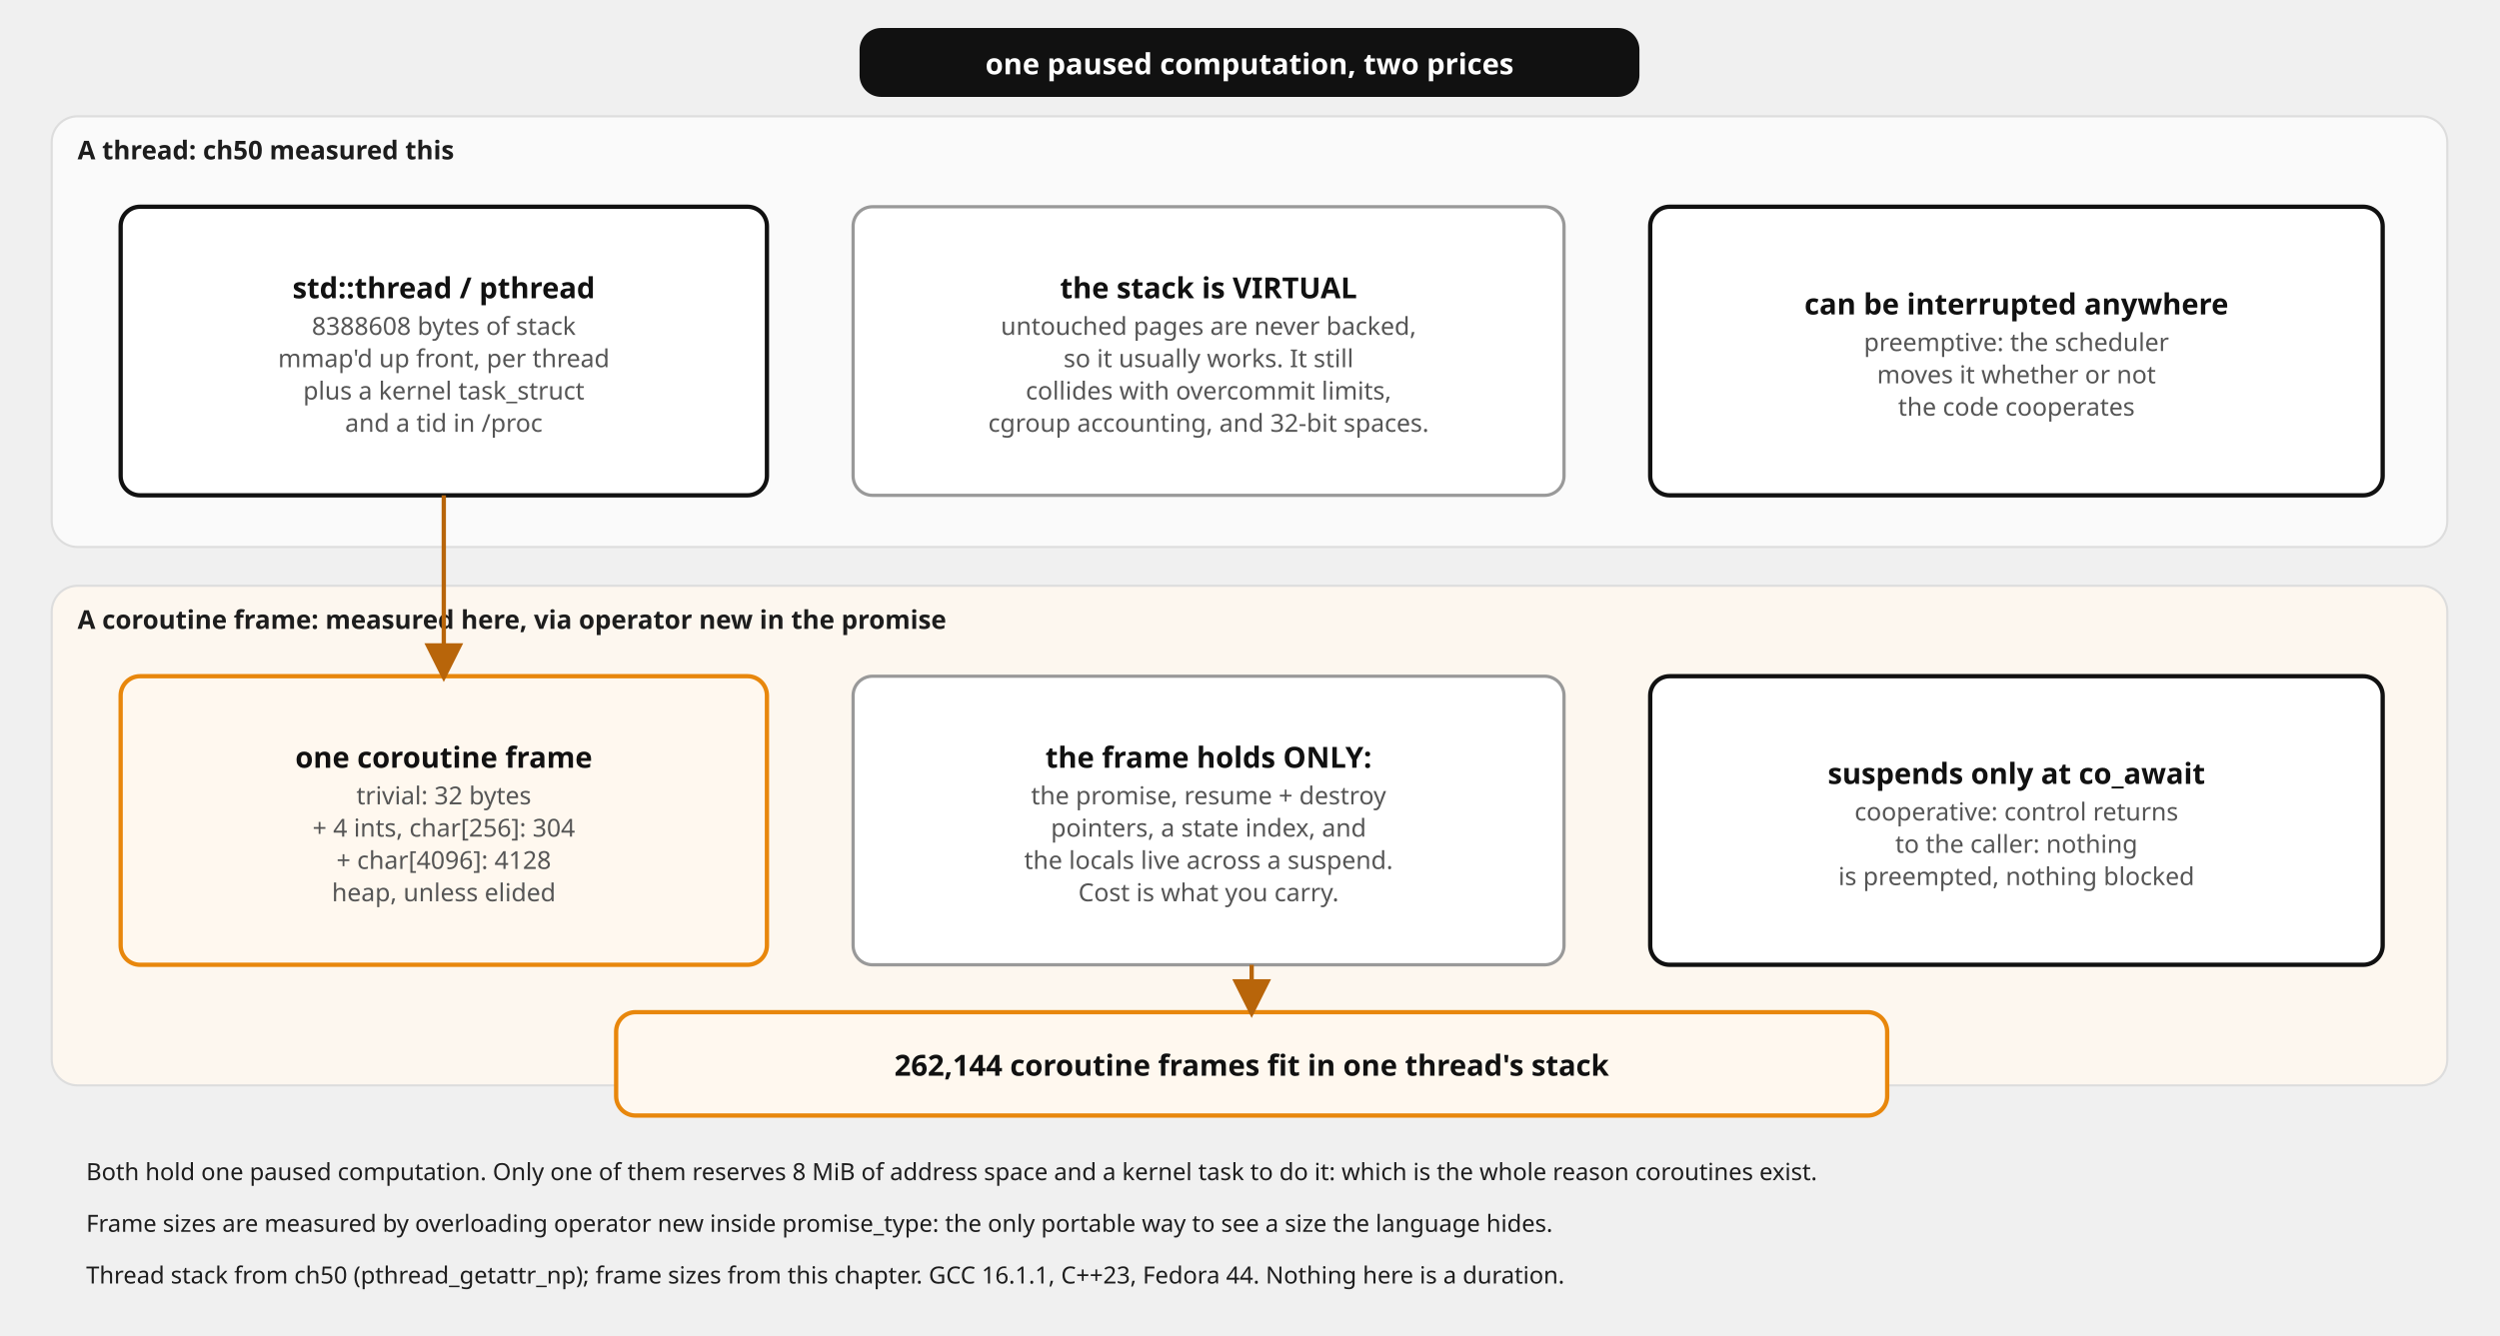
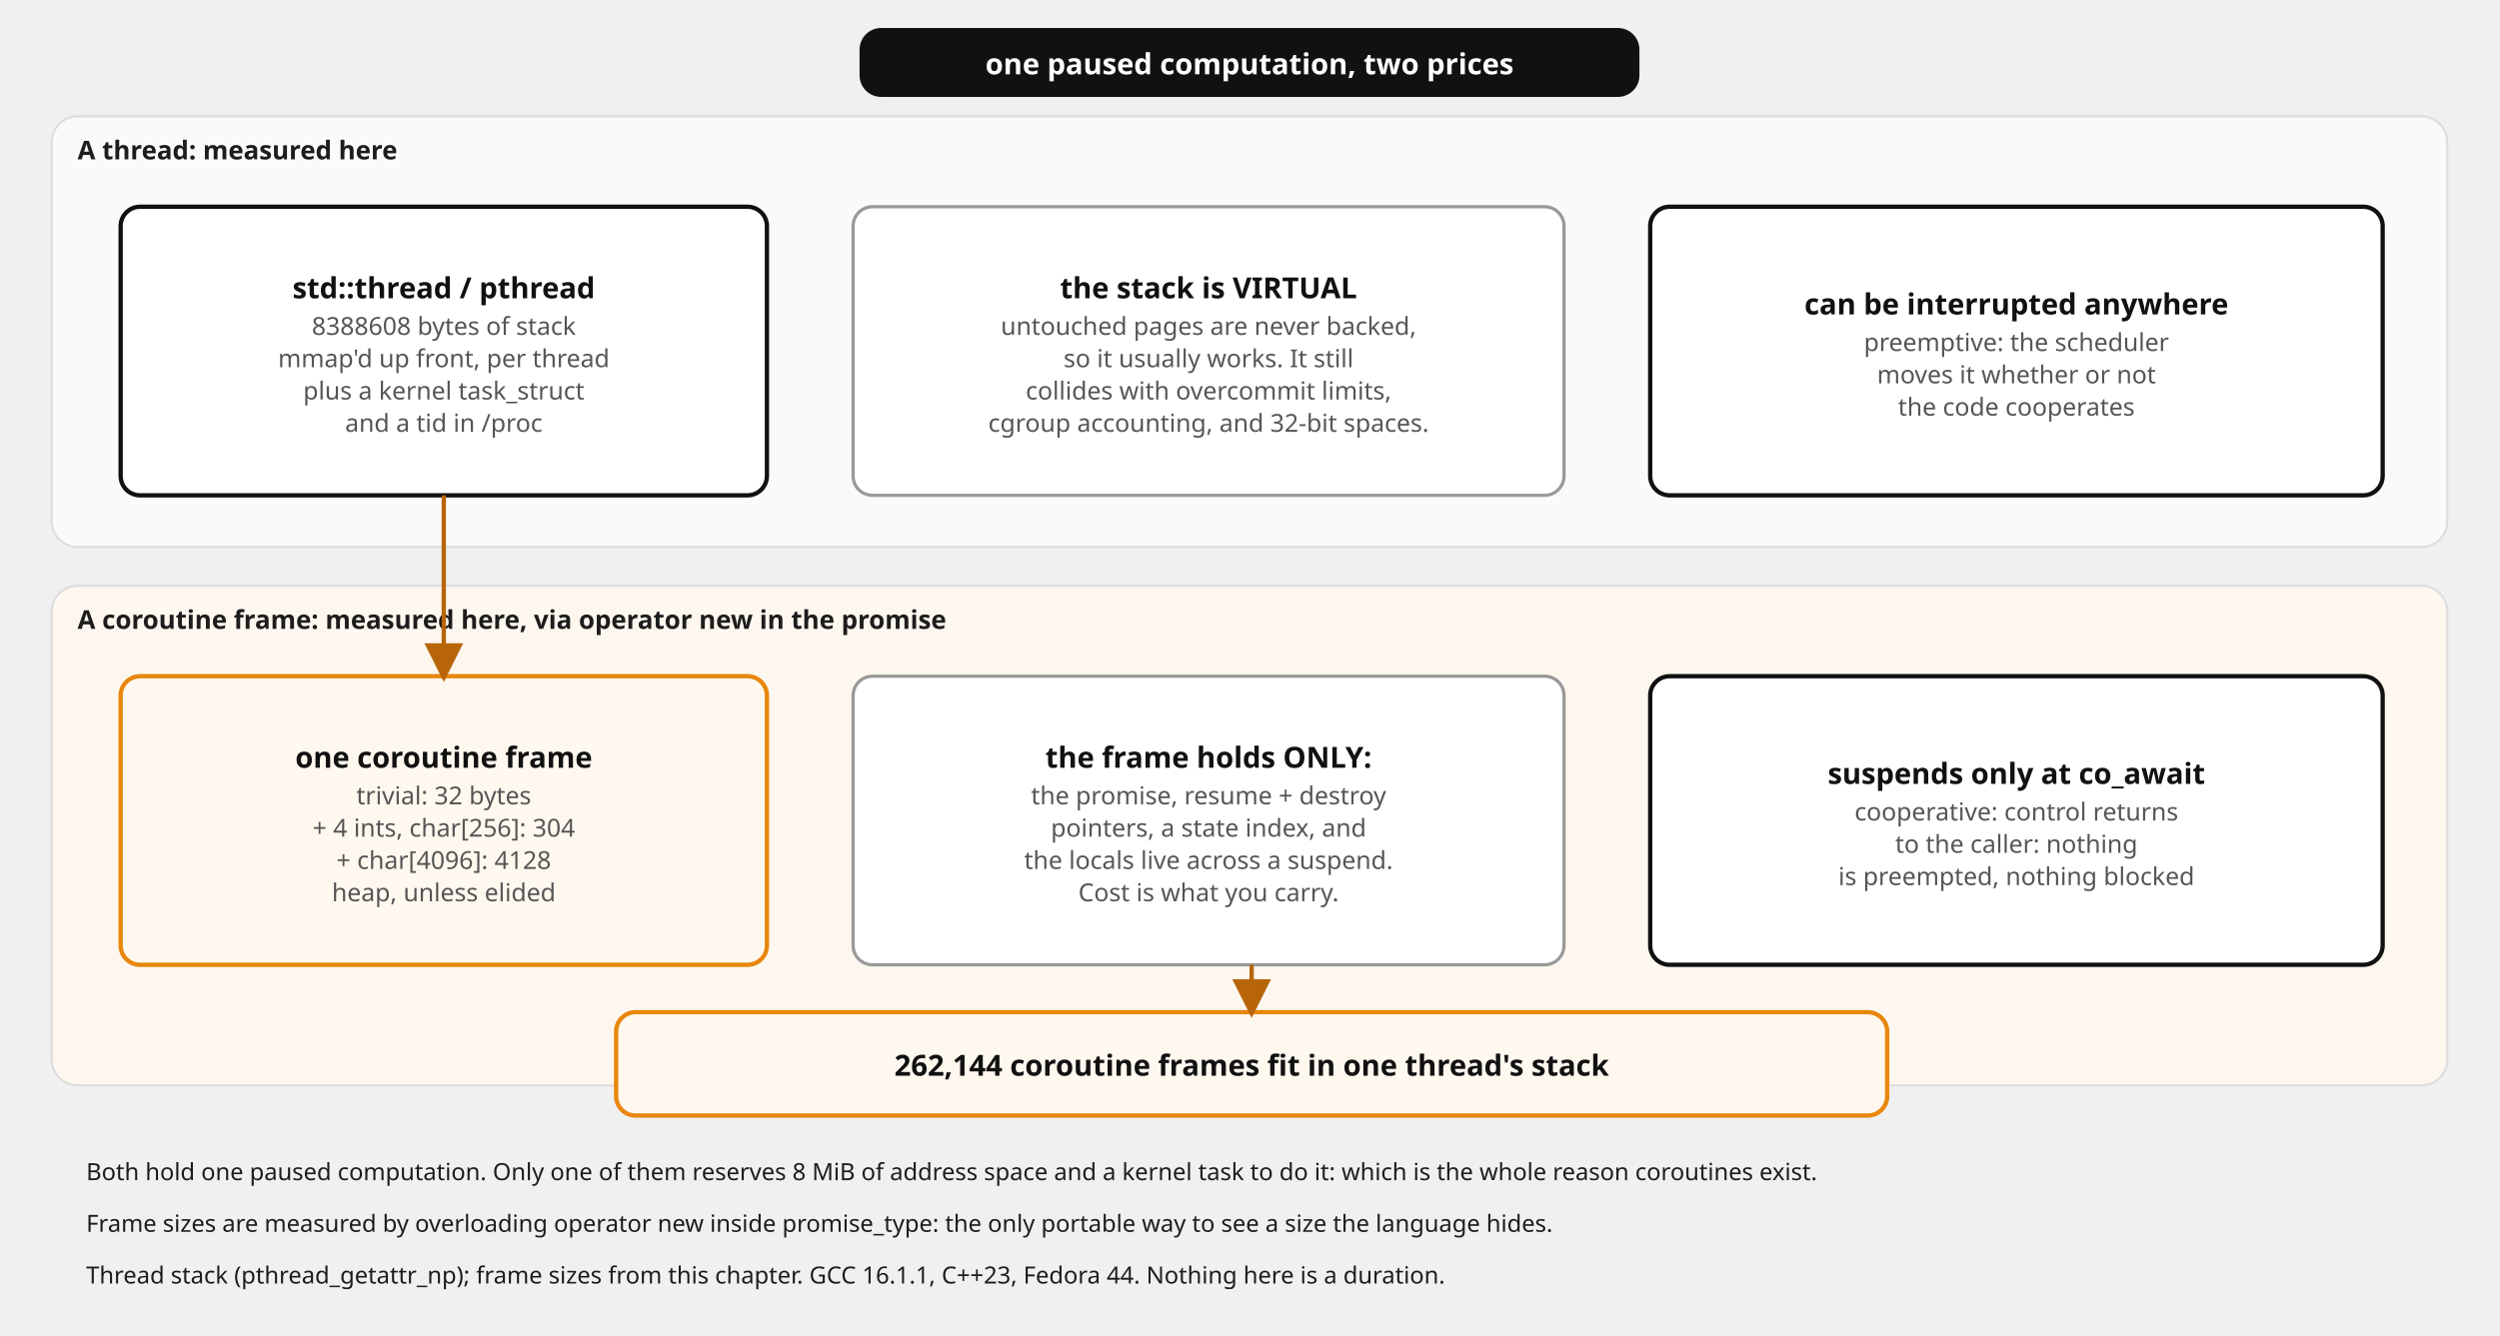
<svg xmlns="http://www.w3.org/2000/svg" viewBox="0 0 1160 620" font-family="'Red Hat Text', system-ui, sans-serif" role="img">
  <defs>
    <marker id="a" viewBox="0 0 10 10" refX="8.5" refY="5" markerWidth="9" markerHeight="9" orient="auto-start-reverse">
      <path d="M0,0 L10,5 L0,10 z" fill="#555" />
    </marker>
    <marker id="am" viewBox="0 0 10 10" refX="8.5" refY="5" markerWidth="9" markerHeight="9" orient="auto-start-reverse">
      <path d="M0,0 L10,5 L0,10 z" fill="#b8650a" />
    </marker>
  </defs>
  <rect x="24" y="54" width="1112" height="200" rx="12" fill="#fafafa" stroke="#ddd" />
-   <text x="36" y="74" font-size="12" font-weight="700" fill="#1d1d1d">A thread: ch50 measured this</text>
+   <text x="36" y="74" font-size="12" font-weight="700" fill="#1d1d1d">A thread: measured here</text>
  <rect x="24" y="272" width="1112" height="232" rx="12" fill="#fdf7ef" stroke="#ddd" />
  <text x="36" y="292" font-size="12" font-weight="700" fill="#1d1d1d">A coroutine frame: measured here, via operator new in the promise</text>
  <rect x="400" y="14" width="360" height="30" rx="9" fill="#111111" stroke="#111111" stroke-width="2" />
  <text x="580.0" y="34.5" font-size="13.5" font-weight="700" fill="#ffffff" text-anchor="middle">one paused computation, two prices</text>
  <rect x="56" y="96" width="300" height="134" rx="9" fill="#ffffff" stroke="#111111" stroke-width="2" />
  <text x="206.0" y="138.5" font-size="13.5" font-weight="700" fill="#111111" text-anchor="middle">std::thread / pthread</text>
  <text x="206.0" y="155.5" font-size="11.5" fill="#555555" text-anchor="middle">8388608 bytes of stack</text>
  <text x="206.0" y="170.5" font-size="11.5" fill="#555555" text-anchor="middle">mmap'd up front, per thread</text>
  <text x="206.0" y="185.5" font-size="11.5" fill="#555555" text-anchor="middle">plus a kernel task_struct</text>
  <text x="206.0" y="200.5" font-size="11.5" fill="#555555" text-anchor="middle">and a tid in /proc</text>
  <rect x="396" y="96" width="330" height="134" rx="9" fill="#ffffff" stroke="#999999" stroke-width="1.5" />
  <text x="561.0" y="138.5" font-size="13.5" font-weight="700" fill="#111111" text-anchor="middle">the stack is VIRTUAL</text>
  <text x="561.0" y="155.5" font-size="11.5" fill="#555555" text-anchor="middle">untouched pages are never backed,</text>
  <text x="561.0" y="170.5" font-size="11.5" fill="#555555" text-anchor="middle">so it usually works. It still</text>
  <text x="561.0" y="185.5" font-size="11.5" fill="#555555" text-anchor="middle">collides with overcommit limits,</text>
  <text x="561.0" y="200.5" font-size="11.5" fill="#555555" text-anchor="middle">cgroup accounting, and 32-bit spaces.</text>
  <rect x="766" y="96" width="340" height="134" rx="9" fill="#ffffff" stroke="#111111" stroke-width="2" />
  <text x="936.0" y="146.0" font-size="13.5" font-weight="700" fill="#111111" text-anchor="middle">can be interrupted anywhere</text>
  <text x="936.0" y="163.0" font-size="11.5" fill="#555555" text-anchor="middle">preemptive: the scheduler</text>
  <text x="936.0" y="178.0" font-size="11.5" fill="#555555" text-anchor="middle">moves it whether or not</text>
  <text x="936.0" y="193.0" font-size="11.5" fill="#555555" text-anchor="middle">the code cooperates</text>
  <rect x="56" y="314" width="300" height="134" rx="9" fill="#fff8ef" stroke="#e8870c" stroke-width="2" />
  <text x="206.0" y="356.5" font-size="13.5" font-weight="700" fill="#111111" text-anchor="middle">one coroutine frame</text>
  <text x="206.0" y="373.5" font-size="11.5" fill="#555555" text-anchor="middle">trivial:  32 bytes</text>
  <text x="206.0" y="388.5" font-size="11.5" fill="#555555" text-anchor="middle">+ 4 ints, char[256]:  304</text>
  <text x="206.0" y="403.5" font-size="11.5" fill="#555555" text-anchor="middle">+ char[4096]:  4128</text>
  <text x="206.0" y="418.5" font-size="11.5" fill="#555555" text-anchor="middle">heap, unless elided</text>
  <rect x="396" y="314" width="330" height="134" rx="9" fill="#ffffff" stroke="#999999" stroke-width="1.5" />
  <text x="561.0" y="356.5" font-size="13.5" font-weight="700" fill="#111111" text-anchor="middle">the frame holds ONLY:</text>
  <text x="561.0" y="373.5" font-size="11.5" fill="#555555" text-anchor="middle">the promise, resume + destroy</text>
  <text x="561.0" y="388.5" font-size="11.5" fill="#555555" text-anchor="middle">pointers, a state index, and</text>
  <text x="561.0" y="403.5" font-size="11.5" fill="#555555" text-anchor="middle">the locals live across a suspend.</text>
  <text x="561.0" y="418.5" font-size="11.5" fill="#555555" text-anchor="middle">Cost is what you carry.</text>
  <rect x="766" y="314" width="340" height="134" rx="9" fill="#ffffff" stroke="#111111" stroke-width="2" />
  <text x="936.0" y="364.0" font-size="13.5" font-weight="700" fill="#111111" text-anchor="middle">suspends only at co_await</text>
  <text x="936.0" y="381.0" font-size="11.5" fill="#555555" text-anchor="middle">cooperative: control returns</text>
  <text x="936.0" y="396.0" font-size="11.5" fill="#555555" text-anchor="middle">to the caller: nothing</text>
  <text x="936.0" y="411.0" font-size="11.5" fill="#555555" text-anchor="middle">is preempted, nothing blocked</text>
  <rect x="286" y="470" width="590" height="48" rx="9" fill="#fff8ef" stroke="#e8870c" stroke-width="2" />
  <text x="581.0" y="499.5" font-size="13.5" font-weight="700" fill="#111111" text-anchor="middle">262,144 coroutine frames fit in one thread's stack</text>
  <path d="M206,230 L206,314" fill="none" stroke="#b8650a" stroke-width="2" marker-end="url(#am)" />
  <path d="M581,448 L581,470" fill="none" stroke="#b8650a" stroke-width="2" marker-end="url(#am)" />
  <text x="40" y="548" font-size="11" fill="#1d1d1d" text-anchor="start">Both hold one paused computation. Only one of them reserves 8 MiB of address space and a kernel task to do it: which is the whole reason coroutines exist.</text>
  <text x="40" y="572" font-size="11" fill="#1d1d1d" text-anchor="start">Frame sizes are measured by overloading operator new inside promise_type: the only portable way to see a size the language hides.</text>
-   <text x="40" y="596" font-size="11" fill="#1d1d1d" text-anchor="start">Thread stack from ch50 (pthread_getattr_np); frame sizes from this chapter. GCC 16.1.1, C++23, Fedora 44. Nothing here is a duration.</text>
+   <text x="40" y="596" font-size="11" fill="#1d1d1d" text-anchor="start">Thread stack (pthread_getattr_np); frame sizes from this chapter. GCC 16.1.1, C++23, Fedora 44. Nothing here is a duration.</text>
</svg>
